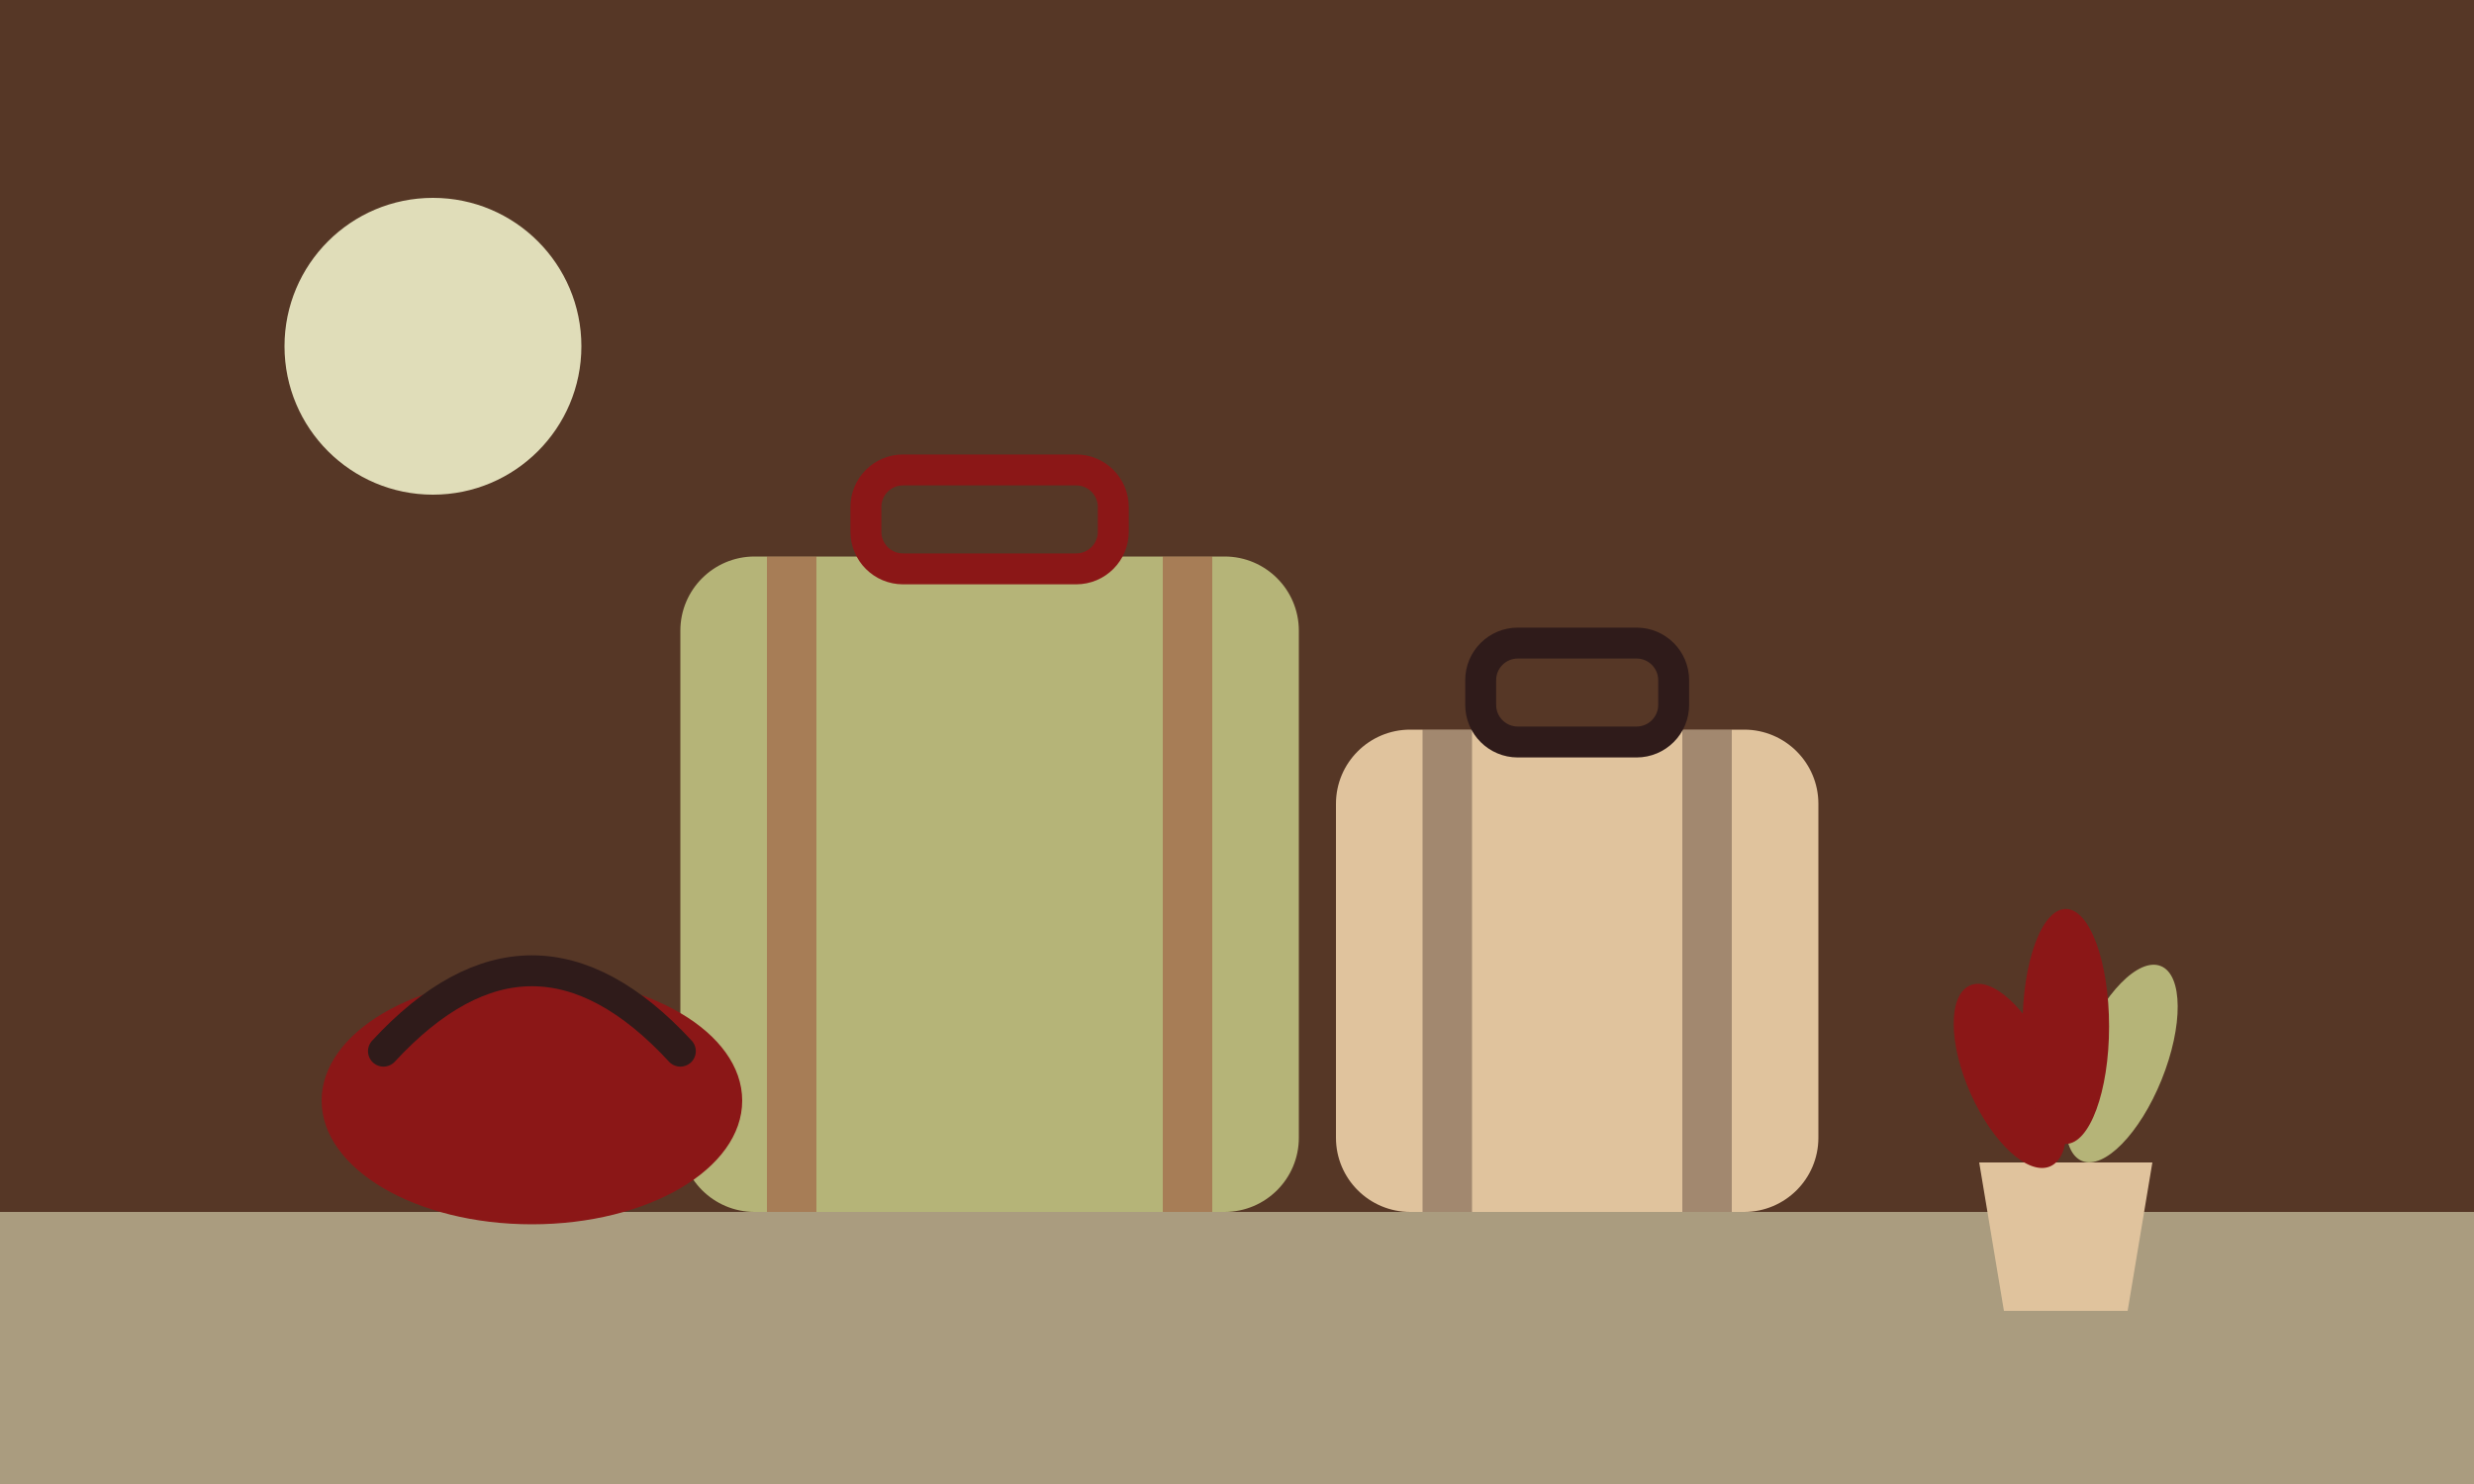
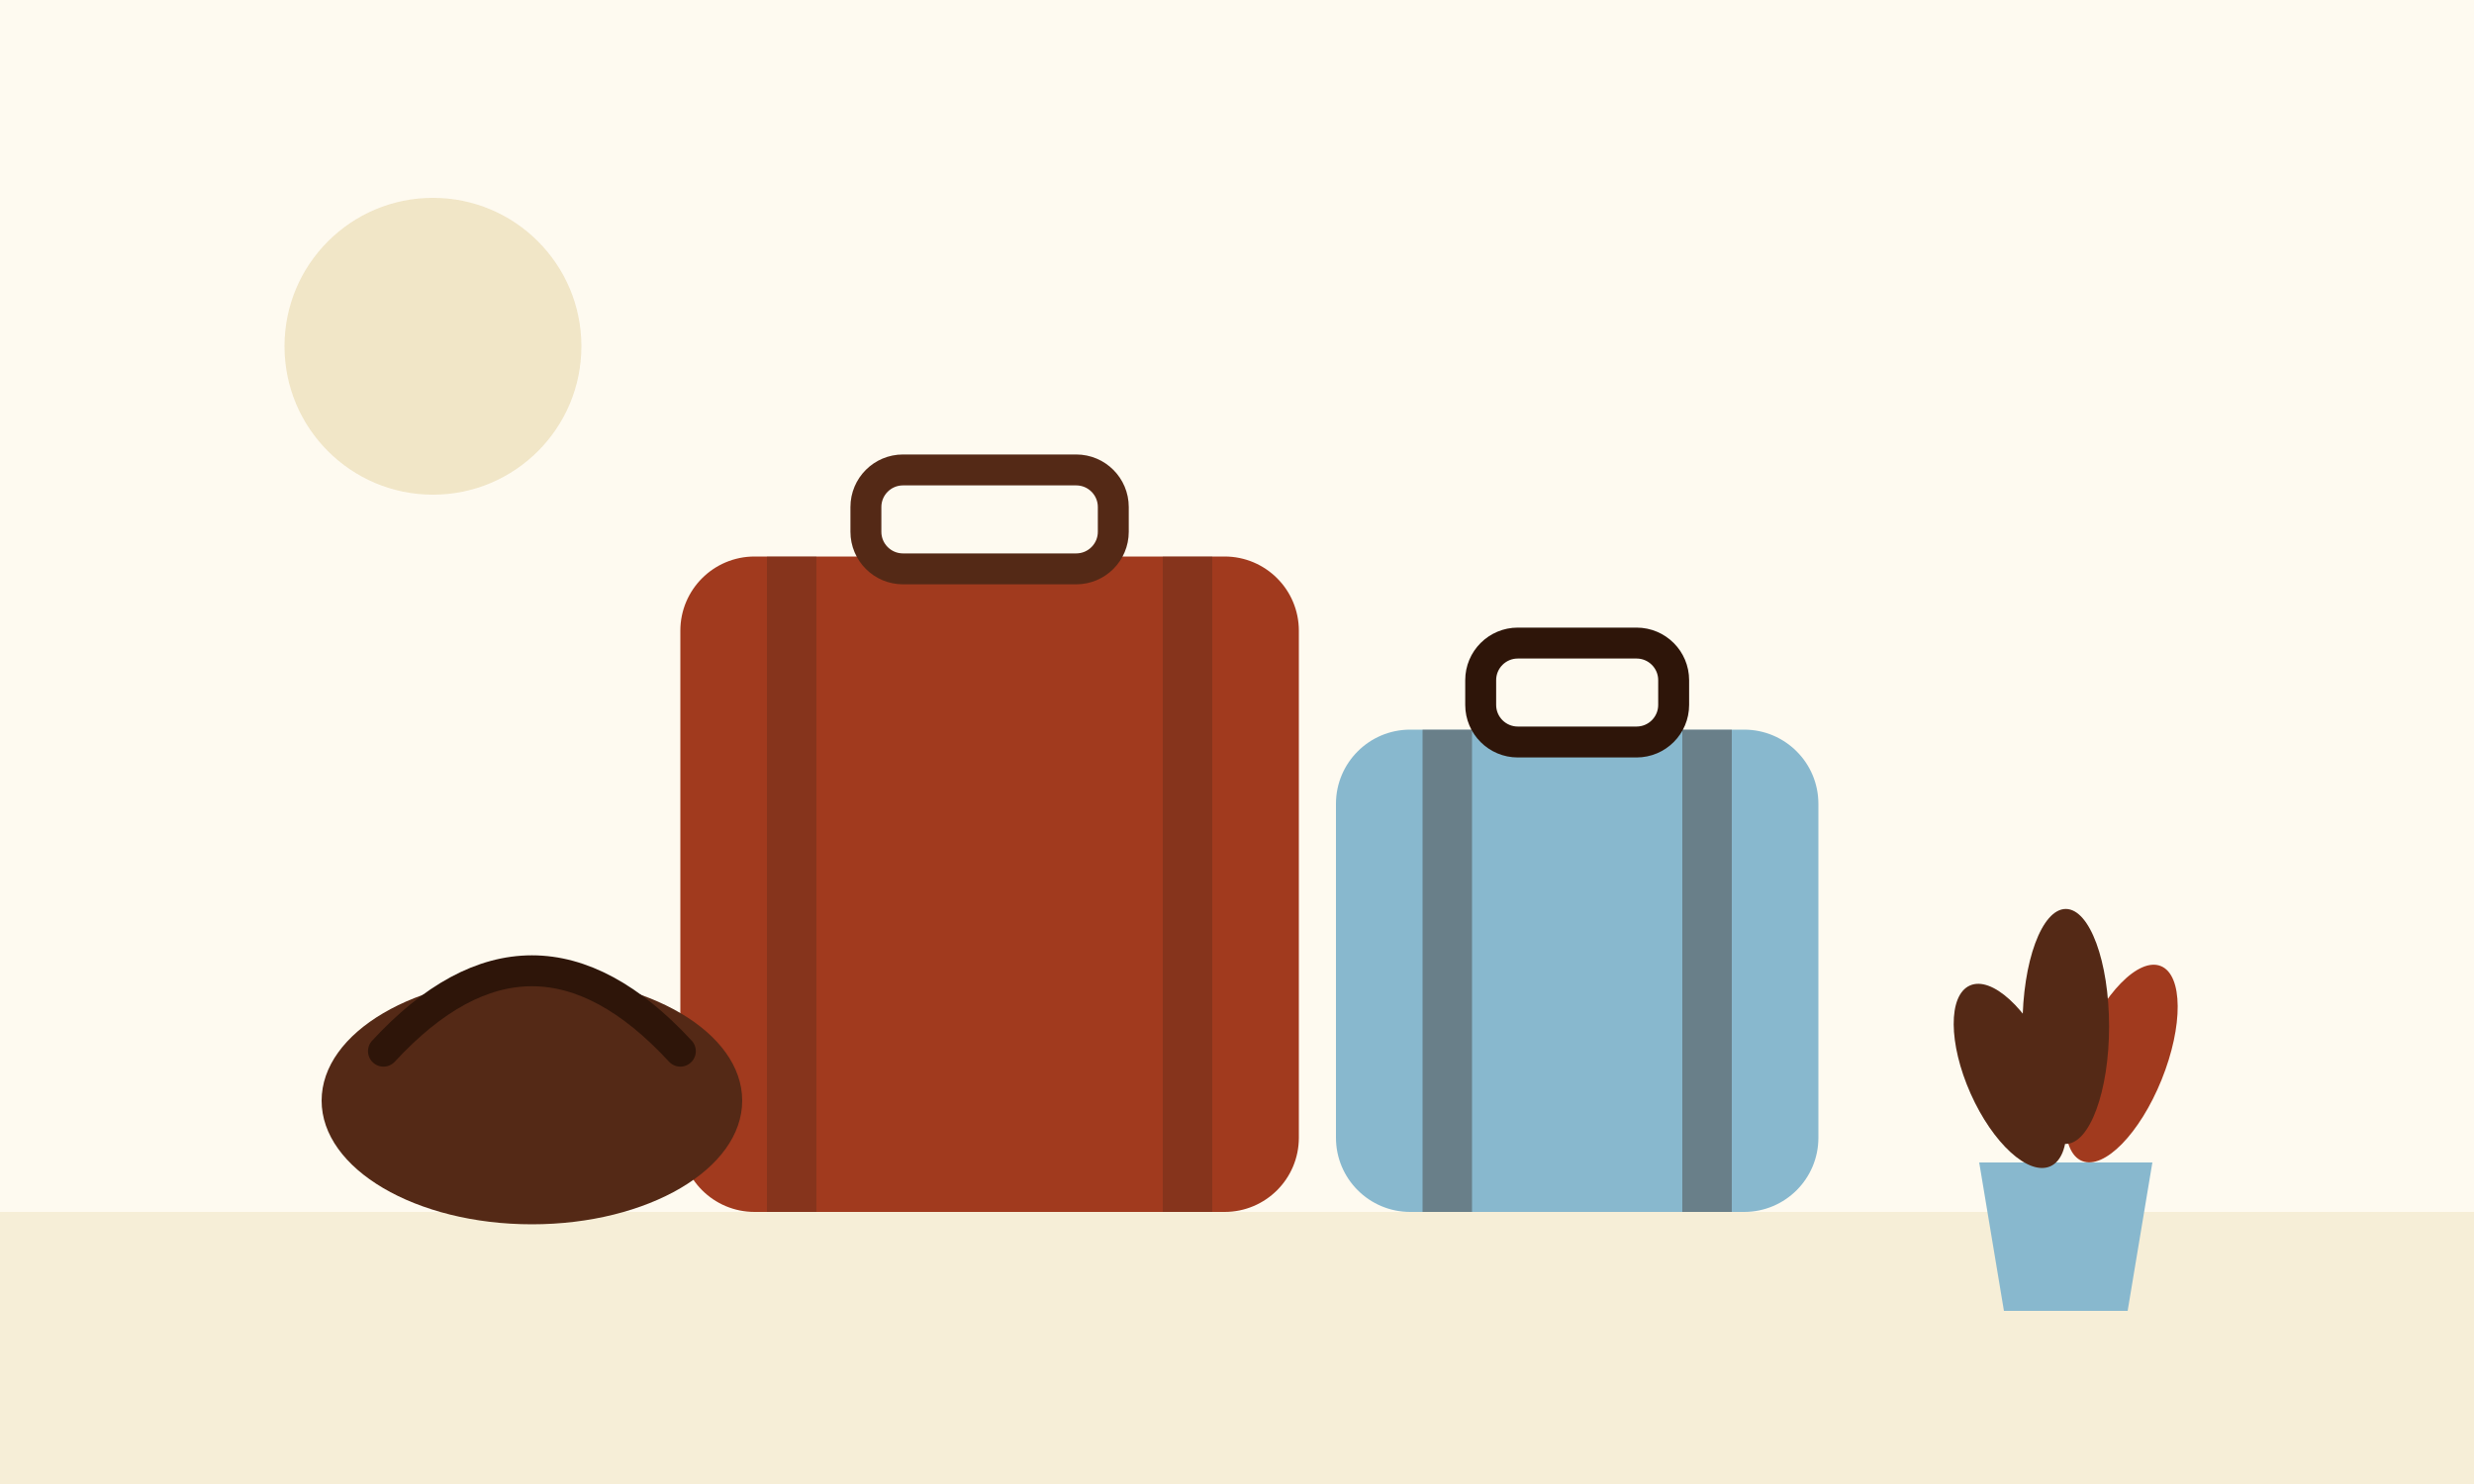
<svg xmlns="http://www.w3.org/2000/svg" viewBox="0 0 400 240" preserveAspectRatio="xMidYMid slice">
-   <rect width="400" height="240" fill="#563726" />
-   <circle cx="70" cy="56" r="24" fill="#EFEFC9" opacity=".9" />
-   <rect x="0" y="196" width="400" height="44" fill="#EFEFC9" opacity=".55" />
-   <rect x="110" y="90" width="100" height="106" rx="12" fill="#B5B478" />
-   <rect x="140.0" y="76" width="40.0" height="16" rx="6" fill="none" stroke="#8B1717" stroke-width="5" />
-   <rect x="124" y="90" width="8" height="106" fill="#8B1717" opacity=".35" />
-   <rect x="188" y="90" width="8" height="106" fill="#8B1717" opacity=".35" />
-   <rect x="216" y="118" width="78" height="78" rx="12" fill="#E0C39D" />
-   <rect x="239.4" y="104" width="31.2" height="16" rx="6" fill="none" stroke="#2F1B1A" stroke-width="5" />
-   <rect x="230" y="118" width="8" height="78" fill="#2F1B1A" opacity=".35" />
-   <rect x="272" y="118" width="8" height="78" fill="#2F1B1A" opacity=".35" />
-   <ellipse cx="86" cy="178" rx="34" ry="20" fill="#8B1717" />
-   <path d="M62 170 q24 -26 48 0" fill="none" stroke="#2F1B1A" stroke-width="5" stroke-linecap="round" />
-   <path d="M320 188 h28 l-4 24 h-20z" fill="#E0C39D" />
-   <ellipse cx="325" cy="174" rx="7" ry="16" fill="#8B1717" transform="rotate(-24 325 174)" />
-   <ellipse cx="343" cy="172" rx="7" ry="17" fill="#B5B478" transform="rotate(22 343 172)" />
-   <ellipse cx="334" cy="166" rx="7" ry="19" fill="#8B1717" />
+   <rect width="400" height="240" fill="#FEFAF0" />
+   <circle cx="70" cy="56" r="24" fill="#EFE3C2" opacity=".9" />
+   <rect x="0" y="196" width="400" height="44" fill="#EFE3C2" opacity=".55" />
+   <rect x="110" y="90" width="100" height="106" rx="12" fill="#A13A1E" />
+   <rect x="140.0" y="76" width="40.0" height="16" rx="6" fill="none" stroke="#542916" stroke-width="5" />
+   <rect x="124" y="90" width="8" height="106" fill="#542916" opacity=".35" />
+   <rect x="188" y="90" width="8" height="106" fill="#542916" opacity=".35" />
+   <rect x="216" y="118" width="78" height="78" rx="12" fill="#88B8CE" />
+   <rect x="239.4" y="104" width="31.2" height="16" rx="6" fill="none" stroke="#2E1509" stroke-width="5" />
+   <rect x="230" y="118" width="8" height="78" fill="#2E1509" opacity=".35" />
+   <rect x="272" y="118" width="8" height="78" fill="#2E1509" opacity=".35" />
+   <ellipse cx="86" cy="178" rx="34" ry="20" fill="#542916" />
+   <path d="M62 170 q24 -26 48 0" fill="none" stroke="#2E1509" stroke-width="5" stroke-linecap="round" />
+   <path d="M320 188 h28 l-4 24 h-20z" fill="#88B8CE" />
+   <ellipse cx="325" cy="174" rx="7" ry="16" fill="#542916" transform="rotate(-24 325 174)" />
+   <ellipse cx="343" cy="172" rx="7" ry="17" fill="#A13A1E" transform="rotate(22 343 172)" />
+   <ellipse cx="334" cy="166" rx="7" ry="19" fill="#542916" />
</svg>
